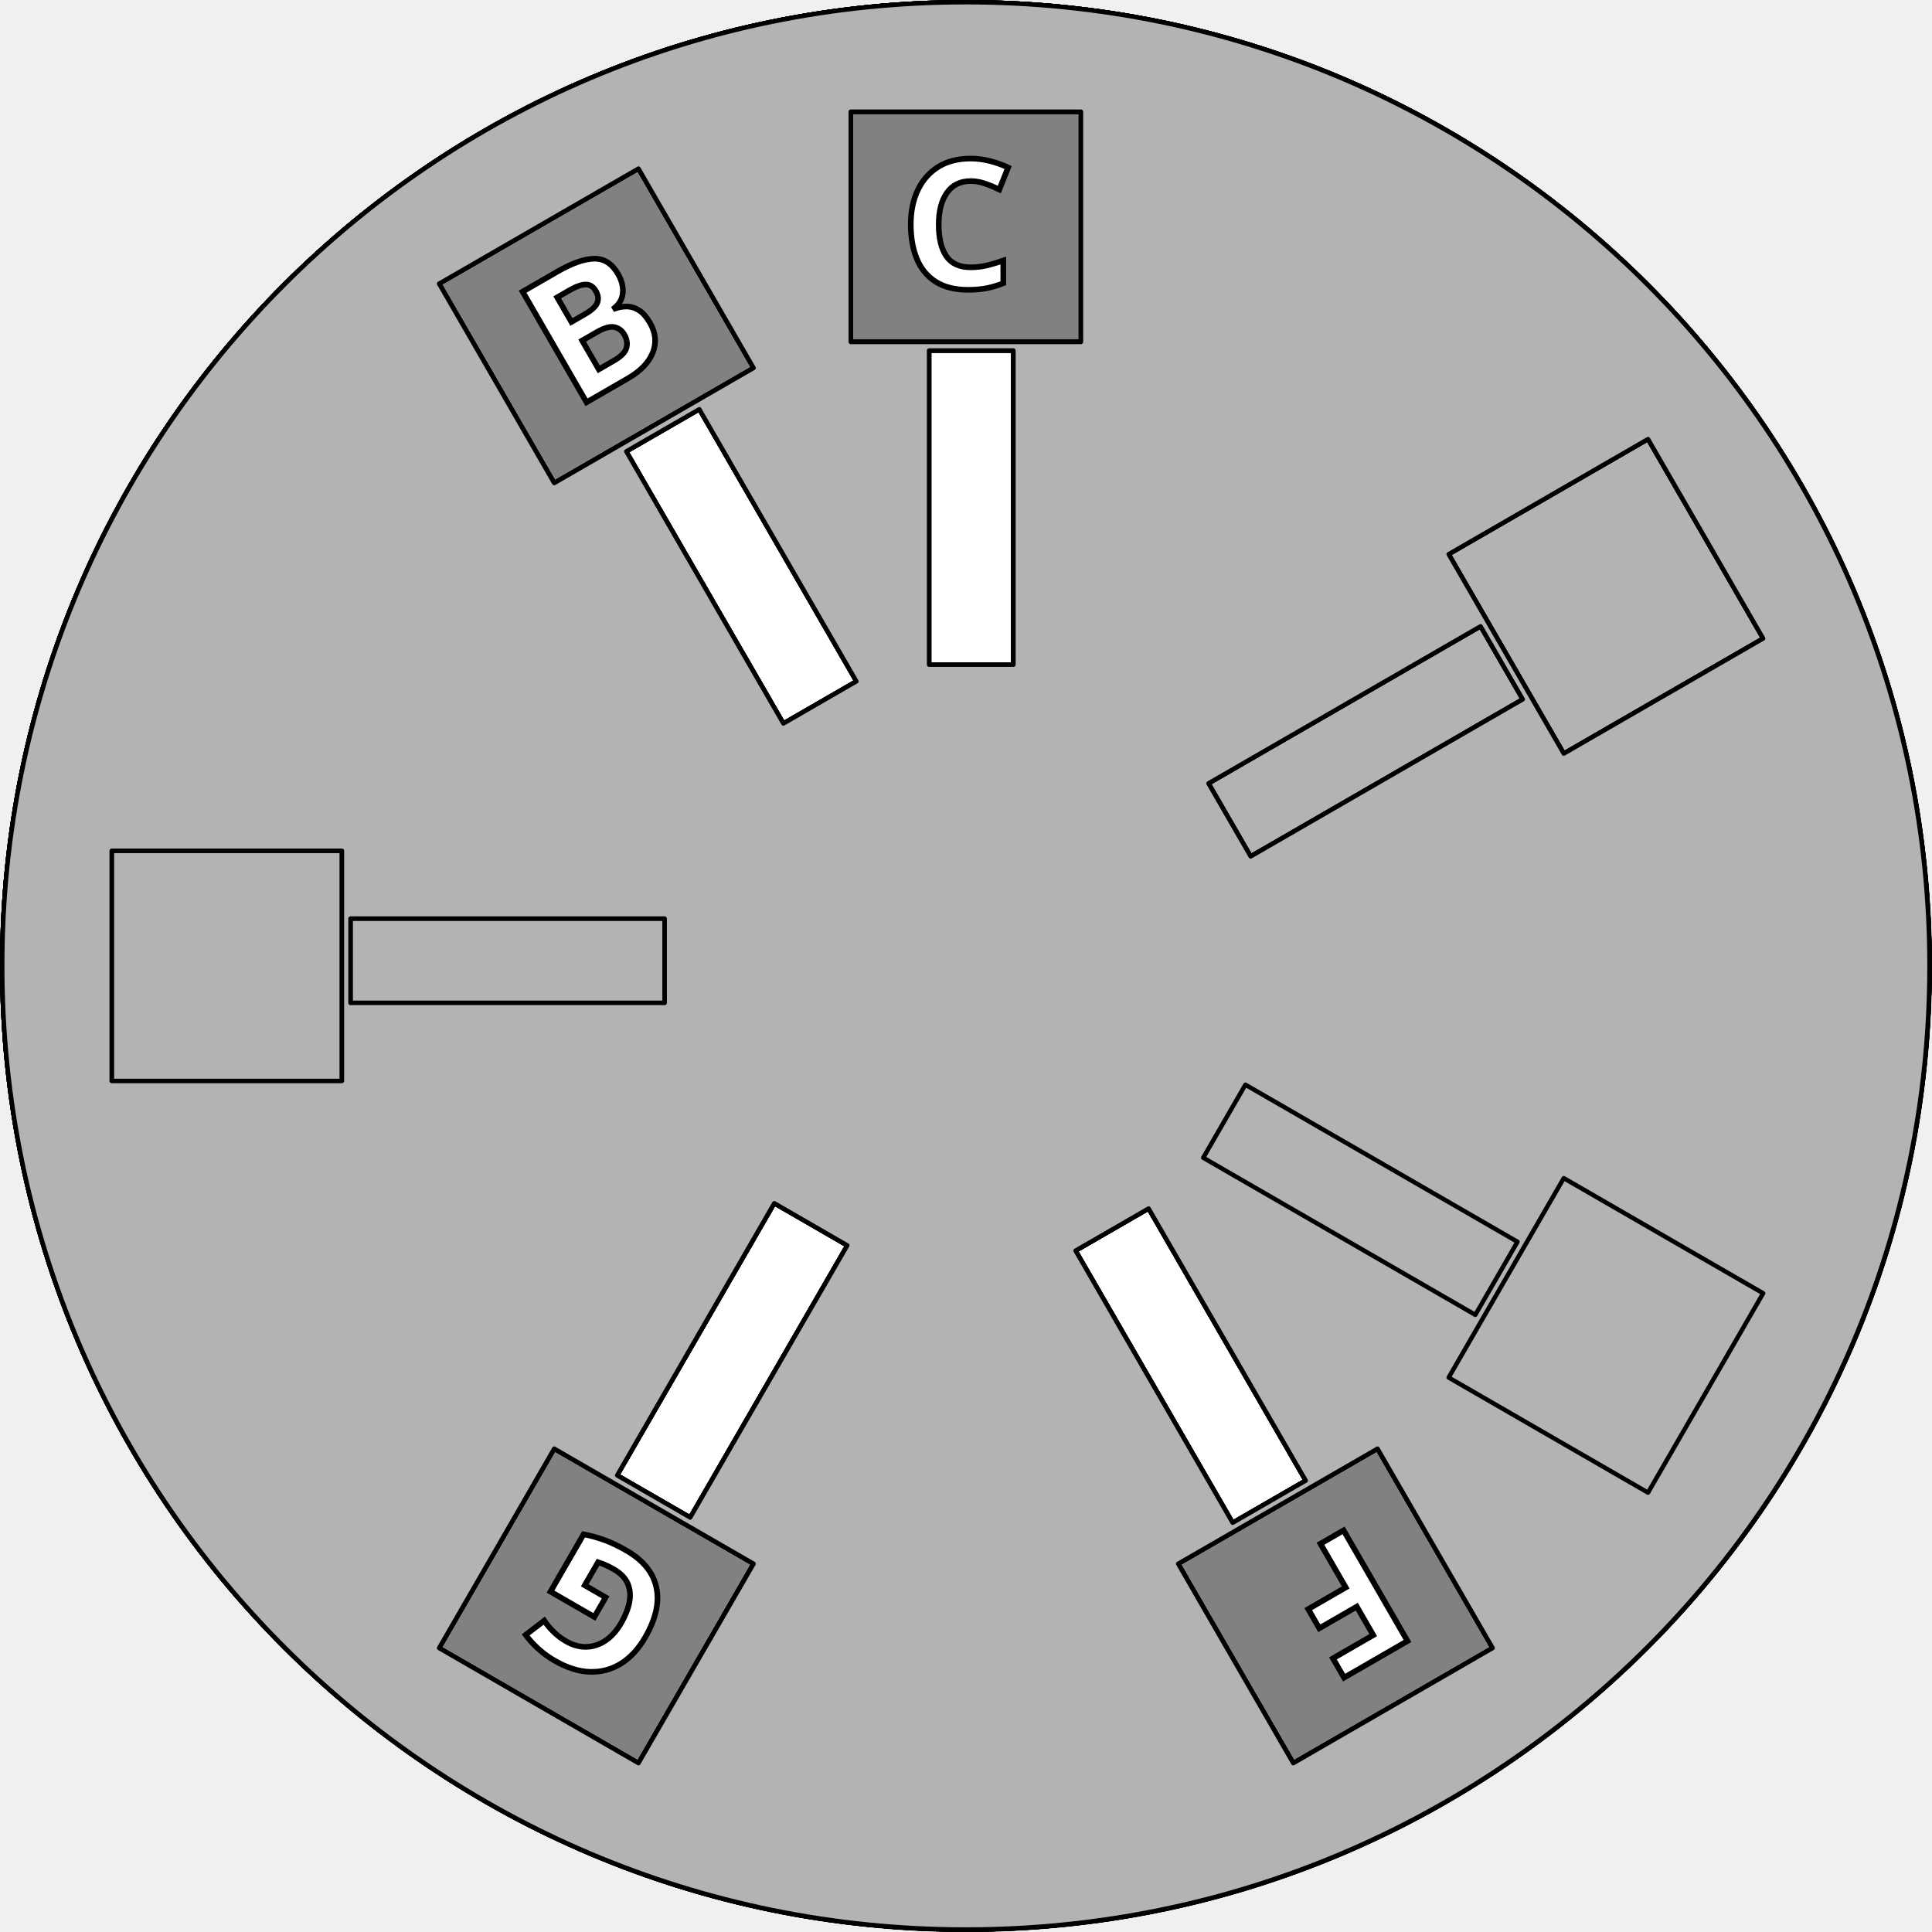
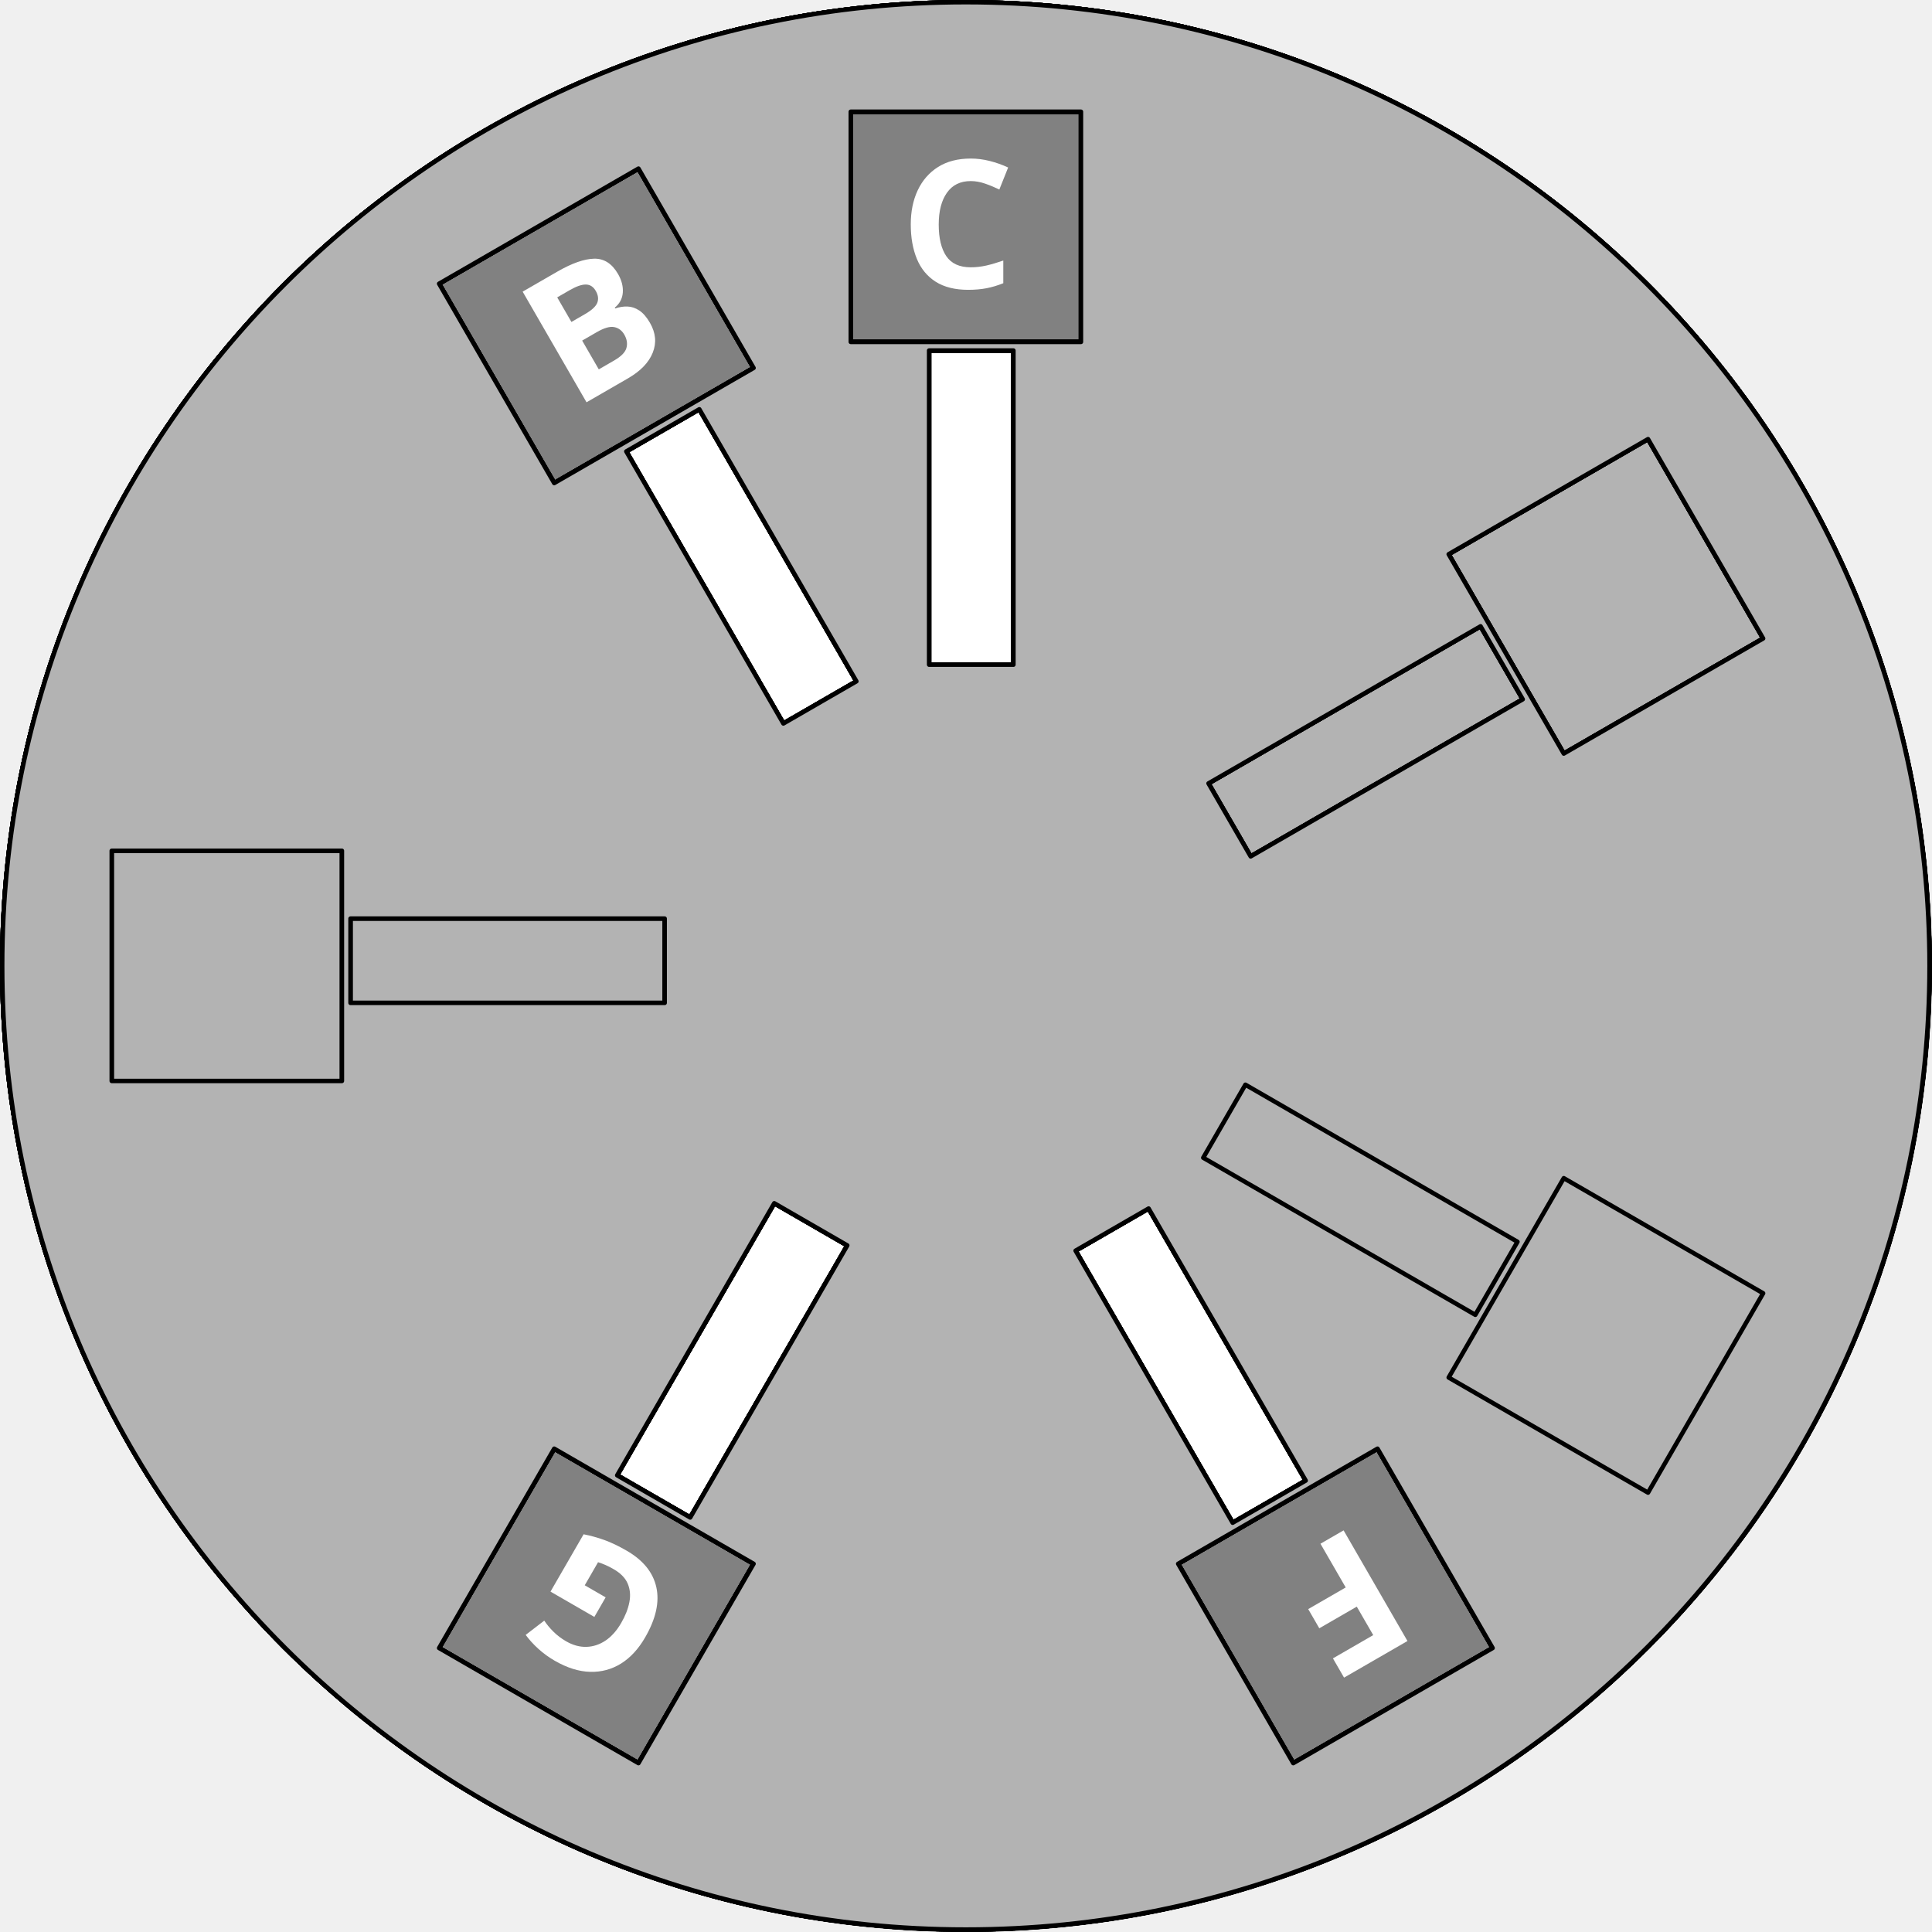
<svg xmlns="http://www.w3.org/2000/svg" width="411.383mm" height="411.383mm" viewBox="0 0 411.383 411.383" version="1.1" id="svg1">
  <defs id="defs1">
    <filter id="mask-powermask-path-effect65_inverse" style="color-interpolation-filters:sRGB" height="100" width="100" x="-50" y="-50">
      <feColorMatrix id="mask-powermask-path-effect65_primitive1" values="1" type="saturate" result="fbSourceGraphic" />
      <feColorMatrix id="mask-powermask-path-effect65_primitive2" values="-1 0 0 0 1 0 -1 0 0 1 0 0 -1 0 1 0 0 0 1 0 " in="fbSourceGraphic" />
    </filter>
    <filter id="mask-powermask-path-effect66_inverse" style="color-interpolation-filters:sRGB" height="100" width="100" x="-50" y="-50">
      <feColorMatrix id="mask-powermask-path-effect66_primitive1" values="1" type="saturate" result="fbSourceGraphic" />
      <feColorMatrix id="mask-powermask-path-effect66_primitive2" values="-1 0 0 0 1 0 -1 0 0 1 0 0 -1 0 1 0 0 0 1 0 " in="fbSourceGraphic" />
    </filter>
    <filter id="mask-powermask-path-effect67_inverse" style="color-interpolation-filters:sRGB" height="100" width="100" x="-50" y="-50">
      <feColorMatrix id="mask-powermask-path-effect67_primitive1" values="1" type="saturate" result="fbSourceGraphic" />
      <feColorMatrix id="mask-powermask-path-effect67_primitive2" values="-1 0 0 0 1 0 -1 0 0 1 0 0 -1 0 1 0 0 0 1 0 " in="fbSourceGraphic" />
    </filter>
    <filter id="mask-powermask-path-effect68_inverse" style="color-interpolation-filters:sRGB" height="100" width="100" x="-50" y="-50">
      <feColorMatrix id="mask-powermask-path-effect68_primitive1" values="1" type="saturate" result="fbSourceGraphic" />
      <feColorMatrix id="mask-powermask-path-effect68_primitive2" values="-1 0 0 0 1 0 -1 0 0 1 0 0 -1 0 1 0 0 0 1 0 " in="fbSourceGraphic" />
    </filter>
    <filter id="mask-powermask-path-effect69_inverse" style="color-interpolation-filters:sRGB" height="100" width="100" x="-50" y="-50">
      <feColorMatrix id="mask-powermask-path-effect69_primitive1" values="1" type="saturate" result="fbSourceGraphic" />
      <feColorMatrix id="mask-powermask-path-effect69_primitive2" values="-1 0 0 0 1 0 -1 0 0 1 0 0 -1 0 1 0 0 0 1 0 " in="fbSourceGraphic" />
    </filter>
    <filter id="mask-powermask-path-effect70_inverse" style="color-interpolation-filters:sRGB" height="100" width="100" x="-50" y="-50">
      <feColorMatrix id="mask-powermask-path-effect70_primitive1" values="1" type="saturate" result="fbSourceGraphic" />
      <feColorMatrix id="mask-powermask-path-effect70_primitive2" values="-1 0 0 0 1 0 -1 0 0 1 0 0 -1 0 1 0 0 0 1 0 " in="fbSourceGraphic" />
    </filter>
    <filter id="mask-powermask-path-effect71_inverse" style="color-interpolation-filters:sRGB" height="100" width="100" x="-50" y="-50">
      <feColorMatrix id="mask-powermask-path-effect71_primitive1" values="1" type="saturate" result="fbSourceGraphic" />
      <feColorMatrix id="mask-powermask-path-effect71_primitive2" values="-1 0 0 0 1 0 -1 0 0 1 0 0 -1 0 1 0 0 0 1 0 " in="fbSourceGraphic" />
    </filter>
    <filter id="mask-powermask-path-effect72_inverse" style="color-interpolation-filters:sRGB" height="100" width="100" x="-50" y="-50">
      <feColorMatrix id="mask-powermask-path-effect72_primitive1" values="1" type="saturate" result="fbSourceGraphic" />
      <feColorMatrix id="mask-powermask-path-effect72_primitive2" values="-1 0 0 0 1 0 -1 0 0 1 0 0 -1 0 1 0 0 0 1 0 " in="fbSourceGraphic" />
    </filter>
    <filter id="mask-powermask-path-effect73_inverse" style="color-interpolation-filters:sRGB" height="100" width="100" x="-50" y="-50">
      <feColorMatrix id="mask-powermask-path-effect73_primitive1" values="1" type="saturate" result="fbSourceGraphic" />
      <feColorMatrix id="mask-powermask-path-effect73_primitive2" values="-1 0 0 0 1 0 -1 0 0 1 0 0 -1 0 1 0 0 0 1 0 " in="fbSourceGraphic" />
    </filter>
    <filter id="mask-powermask-path-effect74_inverse" style="color-interpolation-filters:sRGB" height="100" width="100" x="-50" y="-50">
      <feColorMatrix id="mask-powermask-path-effect74_primitive1" values="1" type="saturate" result="fbSourceGraphic" />
      <feColorMatrix id="mask-powermask-path-effect74_primitive2" values="-1 0 0 0 1 0 -1 0 0 1 0 0 -1 0 1 0 0 0 1 0 " in="fbSourceGraphic" />
    </filter>
    <filter id="mask-powermask-path-effect75_inverse" style="color-interpolation-filters:sRGB" height="100" width="100" x="-50" y="-50">
      <feColorMatrix id="mask-powermask-path-effect75_primitive1" values="1" type="saturate" result="fbSourceGraphic" />
      <feColorMatrix id="mask-powermask-path-effect75_primitive2" values="-1 0 0 0 1 0 -1 0 0 1 0 0 -1 0 1 0 0 0 1 0 " in="fbSourceGraphic" />
    </filter>
    <filter id="mask-powermask-path-effect85_inverse" style="color-interpolation-filters:sRGB" height="100" width="100" x="-50" y="-50">
      <feColorMatrix id="mask-powermask-path-effect85_primitive1" values="1" type="saturate" result="fbSourceGraphic" />
      <feColorMatrix id="mask-powermask-path-effect85_primitive2" values="-1 0 0 0 1 0 -1 0 0 1 0 0 -1 0 1 0 0 0 1 0 " in="fbSourceGraphic" />
    </filter>
    <filter id="mask-powermask-path-effect86_inverse" style="color-interpolation-filters:sRGB" height="100" width="100" x="-50" y="-50">
      <feColorMatrix id="mask-powermask-path-effect86_primitive1" values="1" type="saturate" result="fbSourceGraphic" />
      <feColorMatrix id="mask-powermask-path-effect86_primitive2" values="-1 0 0 0 1 0 -1 0 0 1 0 0 -1 0 1 0 0 0 1 0 " in="fbSourceGraphic" />
    </filter>
    <filter id="mask-powermask-path-effect87_inverse" style="color-interpolation-filters:sRGB" height="100" width="100" x="-50" y="-50">
      <feColorMatrix id="mask-powermask-path-effect87_primitive1" values="1" type="saturate" result="fbSourceGraphic" />
      <feColorMatrix id="mask-powermask-path-effect87_primitive2" values="-1 0 0 0 1 0 -1 0 0 1 0 0 -1 0 1 0 0 0 1 0 " in="fbSourceGraphic" />
    </filter>
    <filter id="mask-powermask-path-effect88_inverse" style="color-interpolation-filters:sRGB" height="100" width="100" x="-50" y="-50">
      <feColorMatrix id="mask-powermask-path-effect88_primitive1" values="1" type="saturate" result="fbSourceGraphic" />
      <feColorMatrix id="mask-powermask-path-effect88_primitive2" values="-1 0 0 0 1 0 -1 0 0 1 0 0 -1 0 1 0 0 0 1 0 " in="fbSourceGraphic" />
    </filter>
    <filter id="mask-powermask-path-effect89_inverse" style="color-interpolation-filters:sRGB" height="100" width="100" x="-50" y="-50">
      <feColorMatrix id="mask-powermask-path-effect89_primitive1" values="1" type="saturate" result="fbSourceGraphic" />
      <feColorMatrix id="mask-powermask-path-effect89_primitive2" values="-1 0 0 0 1 0 -1 0 0 1 0 0 -1 0 1 0 0 0 1 0 " in="fbSourceGraphic" />
    </filter>
    <filter id="mask-powermask-path-effect90_inverse" style="color-interpolation-filters:sRGB" height="100" width="100" x="-50" y="-50">
      <feColorMatrix id="mask-powermask-path-effect90_primitive1" values="1" type="saturate" result="fbSourceGraphic" />
      <feColorMatrix id="mask-powermask-path-effect90_primitive2" values="-1 0 0 0 1 0 -1 0 0 1 0 0 -1 0 1 0 0 0 1 0 " in="fbSourceGraphic" />
    </filter>
    <filter id="mask-powermask-path-effect91_inverse" style="color-interpolation-filters:sRGB" height="100" width="100" x="-50" y="-50">
      <feColorMatrix id="mask-powermask-path-effect91_primitive1" values="1" type="saturate" result="fbSourceGraphic" />
      <feColorMatrix id="mask-powermask-path-effect91_primitive2" values="-1 0 0 0 1 0 -1 0 0 1 0 0 -1 0 1 0 0 0 1 0 " in="fbSourceGraphic" />
    </filter>
    <filter id="mask-powermask-path-effect92_inverse" style="color-interpolation-filters:sRGB" height="100" width="100" x="-50" y="-50">
      <feColorMatrix id="mask-powermask-path-effect92_primitive1" values="1" type="saturate" result="fbSourceGraphic" />
      <feColorMatrix id="mask-powermask-path-effect92_primitive2" values="-1 0 0 0 1 0 -1 0 0 1 0 0 -1 0 1 0 0 0 1 0 " in="fbSourceGraphic" />
    </filter>
    <filter id="mask-powermask-path-effect93_inverse" style="color-interpolation-filters:sRGB" height="100" width="100" x="-50" y="-50">
      <feColorMatrix id="mask-powermask-path-effect93_primitive1" values="1" type="saturate" result="fbSourceGraphic" />
      <feColorMatrix id="mask-powermask-path-effect93_primitive2" values="-1 0 0 0 1 0 -1 0 0 1 0 0 -1 0 1 0 0 0 1 0 " in="fbSourceGraphic" />
    </filter>
    <filter id="mask-powermask-path-effect94_inverse" style="color-interpolation-filters:sRGB" height="100" width="100" x="-50" y="-50">
      <feColorMatrix id="mask-powermask-path-effect94_primitive1" values="1" type="saturate" result="fbSourceGraphic" />
      <feColorMatrix id="mask-powermask-path-effect94_primitive2" values="-1 0 0 0 1 0 -1 0 0 1 0 0 -1 0 1 0 0 0 1 0 " in="fbSourceGraphic" />
    </filter>
    <filter id="mask-powermask-path-effect95_inverse" style="color-interpolation-filters:sRGB" height="100" width="100" x="-50" y="-50">
      <feColorMatrix id="mask-powermask-path-effect95_primitive1" values="1" type="saturate" result="fbSourceGraphic" />
      <feColorMatrix id="mask-powermask-path-effect95_primitive2" values="-1 0 0 0 1 0 -1 0 0 1 0 0 -1 0 1 0 0 0 1 0 " in="fbSourceGraphic" />
    </filter>
    <filter id="mask-powermask-path-effect106_inverse" style="color-interpolation-filters:sRGB" height="100" width="100" x="-50" y="-50">
      <feColorMatrix id="mask-powermask-path-effect106_primitive1" values="1" type="saturate" result="fbSourceGraphic" />
      <feColorMatrix id="mask-powermask-path-effect106_primitive2" values="-1 0 0 0 1 0 -1 0 0 1 0 0 -1 0 1 0 0 0 1 0 " in="fbSourceGraphic" />
    </filter>
    <filter id="mask-powermask-path-effect107_inverse" style="color-interpolation-filters:sRGB" height="100" width="100" x="-50" y="-50">
      <feColorMatrix id="mask-powermask-path-effect107_primitive1" values="1" type="saturate" result="fbSourceGraphic" />
      <feColorMatrix id="mask-powermask-path-effect107_primitive2" values="-1 0 0 0 1 0 -1 0 0 1 0 0 -1 0 1 0 0 0 1 0 " in="fbSourceGraphic" />
    </filter>
    <filter id="mask-powermask-path-effect108_inverse" style="color-interpolation-filters:sRGB" height="100" width="100" x="-50" y="-50">
      <feColorMatrix id="mask-powermask-path-effect108_primitive1" values="1" type="saturate" result="fbSourceGraphic" />
      <feColorMatrix id="mask-powermask-path-effect108_primitive2" values="-1 0 0 0 1 0 -1 0 0 1 0 0 -1 0 1 0 0 0 1 0 " in="fbSourceGraphic" />
    </filter>
    <filter id="mask-powermask-path-effect109_inverse" style="color-interpolation-filters:sRGB" height="100" width="100" x="-50" y="-50">
      <feColorMatrix id="mask-powermask-path-effect109_primitive1" values="1" type="saturate" result="fbSourceGraphic" />
      <feColorMatrix id="mask-powermask-path-effect109_primitive2" values="-1 0 0 0 1 0 -1 0 0 1 0 0 -1 0 1 0 0 0 1 0 " in="fbSourceGraphic" />
    </filter>
    <filter id="mask-powermask-path-effect110_inverse" style="color-interpolation-filters:sRGB" height="100" width="100" x="-50" y="-50">
      <feColorMatrix id="mask-powermask-path-effect110_primitive1" values="1" type="saturate" result="fbSourceGraphic" />
      <feColorMatrix id="mask-powermask-path-effect110_primitive2" values="-1 0 0 0 1 0 -1 0 0 1 0 0 -1 0 1 0 0 0 1 0 " in="fbSourceGraphic" />
    </filter>
    <filter id="mask-powermask-path-effect111_inverse" style="color-interpolation-filters:sRGB" height="100" width="100" x="-50" y="-50">
      <feColorMatrix id="mask-powermask-path-effect111_primitive1" values="1" type="saturate" result="fbSourceGraphic" />
      <feColorMatrix id="mask-powermask-path-effect111_primitive2" values="-1 0 0 0 1 0 -1 0 0 1 0 0 -1 0 1 0 0 0 1 0 " in="fbSourceGraphic" />
    </filter>
    <filter id="mask-powermask-path-effect112_inverse" style="color-interpolation-filters:sRGB" height="100" width="100" x="-50" y="-50">
      <feColorMatrix id="mask-powermask-path-effect112_primitive1" values="1" type="saturate" result="fbSourceGraphic" />
      <feColorMatrix id="mask-powermask-path-effect112_primitive2" values="-1 0 0 0 1 0 -1 0 0 1 0 0 -1 0 1 0 0 0 1 0 " in="fbSourceGraphic" />
    </filter>
    <filter id="mask-powermask-path-effect113_inverse" style="color-interpolation-filters:sRGB" height="100" width="100" x="-50" y="-50">
      <feColorMatrix id="mask-powermask-path-effect113_primitive1" values="1" type="saturate" result="fbSourceGraphic" />
      <feColorMatrix id="mask-powermask-path-effect113_primitive2" values="-1 0 0 0 1 0 -1 0 0 1 0 0 -1 0 1 0 0 0 1 0 " in="fbSourceGraphic" />
    </filter>
    <filter id="mask-powermask-path-effect114_inverse" style="color-interpolation-filters:sRGB" height="100" width="100" x="-50" y="-50">
      <feColorMatrix id="mask-powermask-path-effect114_primitive1" values="1" type="saturate" result="fbSourceGraphic" />
      <feColorMatrix id="mask-powermask-path-effect114_primitive2" values="-1 0 0 0 1 0 -1 0 0 1 0 0 -1 0 1 0 0 0 1 0 " in="fbSourceGraphic" />
    </filter>
    <filter id="mask-powermask-path-effect115_inverse" style="color-interpolation-filters:sRGB" height="100" width="100" x="-50" y="-50">
      <feColorMatrix id="mask-powermask-path-effect115_primitive1" values="1" type="saturate" result="fbSourceGraphic" />
      <feColorMatrix id="mask-powermask-path-effect115_primitive2" values="-1 0 0 0 1 0 -1 0 0 1 0 0 -1 0 1 0 0 0 1 0 " in="fbSourceGraphic" />
    </filter>
    <filter id="mask-powermask-path-effect116_inverse" style="color-interpolation-filters:sRGB" height="100" width="100" x="-50" y="-50">
      <feColorMatrix id="mask-powermask-path-effect116_primitive1" values="1" type="saturate" result="fbSourceGraphic" />
      <feColorMatrix id="mask-powermask-path-effect116_primitive2" values="-1 0 0 0 1 0 -1 0 0 1 0 0 -1 0 1 0 0 0 1 0 " in="fbSourceGraphic" />
    </filter>
    <filter id="mask-powermask-path-effect117_inverse" style="color-interpolation-filters:sRGB" height="100" width="100" x="-50" y="-50">
      <feColorMatrix id="mask-powermask-path-effect117_primitive1" values="1" type="saturate" result="fbSourceGraphic" />
      <feColorMatrix id="mask-powermask-path-effect117_primitive2" values="-1 0 0 0 1 0 -1 0 0 1 0 0 -1 0 1 0 0 0 1 0 " in="fbSourceGraphic" />
    </filter>
  </defs>
  <g id="notes_base" style="display:inline;image-rendering:auto" transform="translate(283.606,131.6504)">
    <circle style="display:inline;fill:#818181;fill-opacity:1;stroke:#000000;stroke-width:1;stroke-linecap:round;stroke-linejoin:round;stroke-dasharray:none;stroke-opacity:1" id="circle233" cx="-77.915" cy="74.041" r="205.191" />
    <g id="g26">
-       <text xml:space="preserve" style="font-style:normal;font-variant:normal;font-weight:bold;font-stretch:normal;font-size:38.1px;line-height:1.25;font-family:'Book Antiqua';-inkscape-font-specification:'Book Antiqua, Bold';font-variant-ligatures:normal;font-variant-caps:normal;font-variant-numeric:normal;font-variant-east-asian:normal;fill:#ffffff;fill-opacity:1;stroke:#000000;stroke-width:1.2;stroke-dasharray:none;stroke-opacity:1" x="-91.88" y="-70.313" id="text1">
-         <tspan id="tspan286" x="-91.88" y="-70.313" style="stroke-width:1.2;stroke-dasharray:none">C</tspan>
+       <text xml:space="preserve" style="font-style:normal;font-variant:normal;font-weight:bold;font-stretch:normal;font-size:38.1px;line-height:1.25;font-family:'Book Antiqua';-inkscape-font-specification:'Book Antiqua, Bold';font-variant-ligatures:normal;font-variant-caps:normal;font-variant-numeric:normal;font-variant-east-asian:normal;fill:#ffffff;fill-opacity:1;stroke:#000000;stroke-width:0;stroke-dasharray:none;stroke-opacity:1" x="-91.88" y="-70.313" id="text1">
+         <tspan id="tspan286" x="-91.88" y="-70.313" style="stroke-width:0;stroke-dasharray:none;stroke:#000000;stroke-opacity:1">C</tspan>
      </text>
      <text xml:space="preserve" style="font-style:normal;font-variant:normal;font-weight:bold;font-stretch:normal;font-size:19.05px;line-height:1.25;font-family:'Book Antiqua';-inkscape-font-specification:'Book Antiqua, Bold';font-variant-ligatures:normal;font-variant-caps:normal;font-variant-numeric:normal;font-variant-east-asian:normal;stroke-width:0.317;stroke-dasharray:none" x="-43.195" y="-60.22" id="text2" transform="rotate(30)">
        <tspan id="tspan284" x="-43.195" y="-60.22" style="stroke-width:0.317;stroke-dasharray:none">C♯</tspan>
        <tspan id="tspan285" x="-43.195" y="-35.257" style="stroke-width:0.317;stroke-dasharray:none">D♭</tspan>
      </text>
-       <text xml:space="preserve" style="font-style:normal;font-variant:normal;font-weight:bold;font-stretch:normal;font-size:38.1px;line-height:1.25;font-family:'Book Antiqua';-inkscape-font-specification:'Book Antiqua, Bold';font-variant-ligatures:normal;font-variant-caps:normal;font-variant-numeric:normal;font-variant-east-asian:normal;fill:#ffffff;fill-opacity:1;stroke:#000000;stroke-width:1.2;stroke-dasharray:none;stroke-opacity:1" x="10.565" y="-39.813" id="text3" transform="rotate(60)">
-         <tspan id="tspan281" x="10.565" y="-39.813" style="stroke-width:1.2;stroke-dasharray:none">D</tspan>
+       <text xml:space="preserve" style="font-style:normal;font-variant:normal;font-weight:bold;font-stretch:normal;font-size:38.1px;line-height:1.25;font-family:'Book Antiqua';-inkscape-font-specification:'Book Antiqua, Bold';font-variant-ligatures:normal;font-variant-caps:normal;font-variant-numeric:normal;font-variant-east-asian:normal;fill:#ffffff;fill-opacity:1;stroke:#000000;stroke-width:0;stroke-dasharray:none;stroke-opacity:1" x="10.565" y="-39.813" id="text3" transform="rotate(60)">
+         <tspan id="tspan281" x="10.565" y="-39.813" style="stroke-width:0;stroke-dasharray:none;stroke:#000000;stroke-opacity:1">D</tspan>
      </text>
      <text xml:space="preserve" style="font-style:normal;font-variant:normal;font-weight:bold;font-stretch:normal;font-size:19.05px;line-height:1.25;font-family:'Book Antiqua';-inkscape-font-specification:'Book Antiqua, Bold';font-variant-ligatures:normal;font-variant-caps:normal;font-variant-numeric:normal;font-variant-east-asian:normal;display:inline;stroke-width:0.317;stroke-dasharray:none" x="61.09" y="-85.122" id="text4" transform="rotate(90)">
        <tspan id="tspan282" x="61.09" y="-85.122" style="stroke-width:0.317;stroke-dasharray:none">D♯</tspan>
        <tspan id="tspan283" x="61.09" y="-60.159" style="stroke-width:0.317;stroke-dasharray:none">E♭</tspan>
      </text>
-       <text xml:space="preserve" style="font-style:normal;font-variant:normal;font-weight:bold;font-stretch:normal;font-size:38.1px;line-height:1.25;font-family:'Book Antiqua';-inkscape-font-specification:'Book Antiqua, Bold';font-variant-ligatures:normal;font-variant-caps:normal;font-variant-numeric:normal;font-variant-east-asian:normal;fill:#ffffff;fill-opacity:1;stroke:#000000;stroke-width:1.2;stroke-dasharray:none;stroke-opacity:1" x="89.866" y="-113.832" id="text5" transform="rotate(120)">
-         <tspan id="tspan287" x="89.866" y="-113.832" style="stroke-width:1.2;stroke-dasharray:none">E</tspan>
-       </text>
-       <text xml:space="preserve" style="font-style:normal;font-variant:normal;font-weight:bold;font-stretch:normal;font-size:38.1px;line-height:1.25;font-family:'Book Antiqua';-inkscape-font-specification:'Book Antiqua, Bold';font-variant-ligatures:normal;font-variant-caps:normal;font-variant-numeric:normal;font-variant-east-asian:normal;fill:#ffffff;fill-opacity:1;stroke:#000000;stroke-width:1.2;stroke-dasharray:none;stroke-opacity:1" x="91.531" y="-169.44" id="text6" transform="rotate(150)">
-         <tspan id="tspan288" x="91.531" y="-169.44" style="stroke-width:1.2;stroke-dasharray:none">F</tspan>
+       <text xml:space="preserve" style="font-style:normal;font-variant:normal;font-weight:bold;font-stretch:normal;font-size:38.1px;line-height:1.25;font-family:'Book Antiqua';-inkscape-font-specification:'Book Antiqua, Bold';font-variant-ligatures:normal;font-variant-caps:normal;font-variant-numeric:normal;font-variant-east-asian:normal;fill:#ffffff;fill-opacity:1;stroke:#000000;stroke-width:0;stroke-dasharray:none;stroke-opacity:1" x="89.866" y="-113.832" id="text5" transform="rotate(120)">
+         <tspan id="tspan287" x="89.866" y="-113.832" style="stroke-width:0;stroke-dasharray:none;stroke:#000000;stroke-opacity:1">E</tspan>
+       </text>
+       <text xml:space="preserve" style="font-style:normal;font-variant:normal;font-weight:bold;font-stretch:normal;font-size:38.1px;line-height:1.25;font-family:'Book Antiqua';-inkscape-font-specification:'Book Antiqua, Bold';font-variant-ligatures:normal;font-variant-caps:normal;font-variant-numeric:normal;font-variant-east-asian:normal;fill:#ffffff;fill-opacity:1;stroke:#000000;stroke-width:0;stroke-dasharray:none;stroke-opacity:1" x="91.531" y="-169.44" id="text6" transform="rotate(150)">
+         <tspan id="tspan288" x="91.531" y="-169.44" style="stroke-width:0;stroke-dasharray:none;stroke:#000000;stroke-opacity:1">F</tspan>
      </text>
      <text xml:space="preserve" style="font-style:normal;font-variant:normal;font-weight:bold;font-stretch:normal;font-size:19.05px;line-height:1.25;font-family:'Book Antiqua';-inkscape-font-specification:'Book Antiqua, Bold';font-variant-ligatures:normal;font-variant-caps:normal;font-variant-numeric:normal;font-variant-east-asian:normal;display:inline;stroke-width:0.317;stroke-dasharray:none" x="64.979" y="-237.107" id="text7" transform="scale(-1)">
        <tspan id="tspan289" x="64.979" y="-237.107" style="stroke-width:0.317;stroke-dasharray:none">F♯</tspan>
        <tspan id="tspan290" x="64.979" y="-212.144" style="stroke-width:0.317;stroke-dasharray:none">G♭</tspan>
      </text>
-       <text xml:space="preserve" style="font-style:normal;font-variant:normal;font-weight:bold;font-stretch:normal;font-size:38.1px;line-height:1.25;font-family:'Book Antiqua';-inkscape-font-specification:'Book Antiqua, Bold';font-variant-ligatures:normal;font-variant-caps:normal;font-variant-numeric:normal;font-variant-east-asian:normal;fill:#ffffff;fill-opacity:1;stroke:#000000;stroke-width:1.2;stroke-dasharray:none;stroke-opacity:1" x="15.937" y="-247.395" id="text221" transform="rotate(-150)">
-         <tspan id="tspan291" x="15.937" y="-247.395" style="stroke-width:1.2;stroke-dasharray:none">G</tspan>
+       <text xml:space="preserve" style="font-style:normal;font-variant:normal;font-weight:bold;font-stretch:normal;font-size:38.1px;line-height:1.25;font-family:'Book Antiqua';-inkscape-font-specification:'Book Antiqua, Bold';font-variant-ligatures:normal;font-variant-caps:normal;font-variant-numeric:normal;font-variant-east-asian:normal;fill:#ffffff;fill-opacity:1;stroke:#000000;stroke-width:0;stroke-dasharray:none;stroke-opacity:1" x="15.937" y="-247.395" id="text221" transform="rotate(-150)">
+         <tspan id="tspan291" x="15.937" y="-247.395" style="stroke-width:0;stroke-dasharray:none;stroke:#000000;stroke-opacity:1">G</tspan>
      </text>
      <text xml:space="preserve" style="font-style:normal;font-variant:normal;font-weight:bold;font-stretch:normal;font-size:19.05px;line-height:1.25;font-family:'Book Antiqua';-inkscape-font-specification:'Book Antiqua, Bold';font-variant-ligatures:normal;font-variant-caps:normal;font-variant-numeric:normal;font-variant-east-asian:normal;display:inline;stroke-width:0.317;stroke-dasharray:none" x="-37.995" y="-267.551" id="text9" transform="rotate(-120)">
        <tspan id="tspan292" x="-37.995" y="-267.551" style="stroke-width:0.317;stroke-dasharray:none">G♯</tspan>
        <tspan id="tspan293" x="-37.995" y="-242.588" style="stroke-width:0.317;stroke-dasharray:none">A♭</tspan>
      </text>
-       <text xml:space="preserve" style="font-style:normal;font-variant:normal;font-weight:bold;font-stretch:normal;font-size:38.1px;line-height:1.25;font-family:'Book Antiqua';-inkscape-font-specification:'Book Antiqua, Bold';font-variant-ligatures:normal;font-variant-caps:normal;font-variant-numeric:normal;font-variant-east-asian:normal;fill:#ffffff;fill-opacity:1;stroke:#000000;stroke-width:1.2;stroke-dasharray:none;stroke-opacity:1" x="-88.353" y="-222.232" id="text10" transform="rotate(-90)">
-         <tspan id="tspan294" x="-88.353" y="-222.232" style="stroke-width:1.2;stroke-dasharray:none">A</tspan>
+       <text xml:space="preserve" style="font-style:normal;font-variant:normal;font-weight:bold;font-stretch:normal;font-size:38.1px;line-height:1.25;font-family:'Book Antiqua';-inkscape-font-specification:'Book Antiqua, Bold';font-variant-ligatures:normal;font-variant-caps:normal;font-variant-numeric:normal;font-variant-east-asian:normal;fill:#ffffff;fill-opacity:1;stroke:#000000;stroke-width:0;stroke-dasharray:none;stroke-opacity:1" x="-88.353" y="-222.232" id="text10" transform="rotate(-90)">
+         <tspan id="tspan294" x="-88.353" y="-222.232" style="stroke-width:0;stroke-dasharray:none;stroke:#000000;stroke-opacity:1">A</tspan>
      </text>
      <text xml:space="preserve" style="font-style:normal;font-variant:normal;font-weight:bold;font-stretch:normal;font-size:19.05px;line-height:1.25;font-family:'Book Antiqua';-inkscape-font-specification:'Book Antiqua, Bold';font-variant-ligatures:normal;font-variant-caps:normal;font-variant-numeric:normal;font-variant-east-asian:normal;display:inline;stroke-width:0.317;stroke-dasharray:none" x="-115.762" y="-193.479" id="text11" transform="rotate(-60)">
        <tspan id="tspan295" x="-115.762" y="-193.479" style="stroke-width:0.317;stroke-dasharray:none">A♯</tspan>
        <tspan id="tspan296" x="-115.762" y="-168.517" style="stroke-width:0.317;stroke-dasharray:none">B♭</tspan>
      </text>
-       <text xml:space="preserve" style="font-style:normal;font-variant:normal;font-weight:bold;font-stretch:normal;font-size:38.1px;line-height:1.25;font-family:'Book Antiqua';-inkscape-font-specification:'Book Antiqua, Bold';font-variant-ligatures:normal;font-variant-caps:normal;font-variant-numeric:normal;font-variant-east-asian:normal;fill:#ffffff;fill-opacity:1;stroke:#000000;stroke-width:1.2;stroke-dasharray:none;stroke-opacity:1" x="-117.877" y="-119.188" id="text12" transform="rotate(-30)">
-         <tspan id="tspan297" x="-117.877" y="-119.188" style="stroke-width:1.2;stroke-dasharray:none">B</tspan>
+       <text xml:space="preserve" style="font-style:normal;font-variant:normal;font-weight:bold;font-stretch:normal;font-size:38.1px;line-height:1.25;font-family:'Book Antiqua';-inkscape-font-specification:'Book Antiqua, Bold';font-variant-ligatures:normal;font-variant-caps:normal;font-variant-numeric:normal;font-variant-east-asian:normal;fill:#ffffff;fill-opacity:1;stroke:#000000;stroke-width:0;stroke-dasharray:none;stroke-opacity:1" x="-117.877" y="-119.188" id="text12" transform="rotate(-30)">
+         <tspan id="tspan297" x="-117.877" y="-119.188" style="stroke-width:0;stroke-dasharray:none;stroke:#000000;stroke-opacity:1">B</tspan>
      </text>
    </g>
    <g id="g1">
      <rect style="display:none;fill:#ffffff;fill-opacity:1;stroke:#fdfdfd;stroke-width:0;stroke-linecap:square;stroke-linejoin:miter;stroke-dasharray:none;stroke-opacity:1;image-rendering:auto" id="rect12" width="0.012" height="0.012" x="-77.92" y="74.035" transform="translate(4.7916666e-6)" />
      <rect style="fill:#ffffff;fill-opacity:1;stroke:#fdfdfd;stroke-width:1.107;stroke-linecap:round;stroke-linejoin:round;stroke-dasharray:none;stroke-opacity:1" id="rect1" width="17.957" height="66.897" x="-85.773" y="-57.016" />
      <rect style="fill:#000000;fill-opacity:1;stroke:#000000;stroke-width:1.107;stroke-linecap:round;stroke-linejoin:round;stroke-dasharray:none;stroke-opacity:1" id="rect16" width="17.957" height="66.897" x="-38.313" y="-27.979" transform="rotate(30)" />
      <rect style="fill:#ffffff;fill-opacity:1;stroke:#fdfdfd;stroke-width:1.107;stroke-linecap:round;stroke-linejoin:round;stroke-dasharray:none;stroke-opacity:1" id="rect17" width="17.957" height="66.897" x="17.306" y="-26.561" transform="rotate(60)" />
      <rect style="fill:#000000;fill-opacity:1;stroke:#000000;stroke-width:1.107;stroke-linecap:round;stroke-linejoin:round;stroke-dasharray:none;stroke-opacity:1" id="rect18" width="17.957" height="66.897" x="66.183" y="-53.143" transform="rotate(90)" />
      <rect style="fill:#ffffff;fill-opacity:1;stroke:#fdfdfd;stroke-width:1.107;stroke-linecap:round;stroke-linejoin:round;stroke-dasharray:none;stroke-opacity:1" id="rect19" width="17.957" height="66.897" x="95.221" y="-100.602" transform="rotate(120)" />
      <rect style="fill:#ffffff;fill-opacity:1;stroke:#fdfdfd;stroke-width:1.107;stroke-linecap:round;stroke-linejoin:round;stroke-dasharray:none;stroke-opacity:1" id="rect20" width="17.957" height="66.897" x="96.639" y="-156.222" transform="rotate(150)" />
      <rect style="fill:#000000;fill-opacity:1;stroke:#000000;stroke-width:1.107;stroke-linecap:round;stroke-linejoin:round;stroke-dasharray:none;stroke-opacity:1" id="rect21" width="17.957" height="66.897" x="70.057" y="-205.099" transform="scale(-1)" />
      <rect style="fill:#ffffff;fill-opacity:1;stroke:#fdfdfd;stroke-width:1.107;stroke-linecap:round;stroke-linejoin:round;stroke-dasharray:none;stroke-opacity:1" id="rect22" width="17.957" height="66.897" x="22.598" y="-234.137" transform="rotate(-150)" />
      <rect style="fill:#000000;fill-opacity:1;stroke:#000000;stroke-width:1.107;stroke-linecap:round;stroke-linejoin:round;stroke-dasharray:none;stroke-opacity:1" id="rect23" width="17.957" height="66.897" x="-33.022" y="-235.554" transform="rotate(-120)" />
      <rect style="fill:#ffffff;fill-opacity:1;stroke:#fdfdfd;stroke-width:1.107;stroke-linecap:round;stroke-linejoin:round;stroke-dasharray:none;stroke-opacity:1" id="rect24" width="17.957" height="66.897" x="-81.899" y="-208.972" transform="rotate(-90)" />
      <rect style="fill:#000000;fill-opacity:1;stroke:#000000;stroke-width:1.107;stroke-linecap:round;stroke-linejoin:round;stroke-dasharray:none;stroke-opacity:1" id="rect25" width="17.957" height="66.897" x="-110.937" y="-161.513" transform="rotate(-60)" />
      <rect style="fill:#ffffff;fill-opacity:1;stroke:#fdfdfd;stroke-width:1.107;stroke-linecap:round;stroke-linejoin:round;stroke-dasharray:none;stroke-opacity:1" id="rect26" width="17.957" height="66.897" x="-112.355" y="-105.893" transform="rotate(-30)" />
    </g>
  </g>
  <g id="g257" style="display:inline" transform="translate(283.606,131.6504)">
    <path id="doubleHarmonicCircle" style="display:inline;fill:#b3b3b3;fill-opacity:1;stroke:#000000;stroke-width:0.944;stroke-linecap:round;stroke-linejoin:round;stroke-dasharray:none;stroke-opacity:1" d="M -77.943,-131.179 A 205.191,205.191 0 0 0 -283.134,74.013 205.191,205.191 0 0 0 -77.943,279.204 205.191,205.191 0 0 0 127.248,74.013 205.191,205.191 0 0 0 -77.943,-131.179 Z m -24.51,23.314 h 49.02 v 49.02 h -49.02 z m -45.202,12.112 24.51,42.452 -42.452,24.51 -24.51,-42.452 z m 139.425,0 L 34.222,-71.243 9.712,-28.791 -32.74,-53.3 Z m -77.543,38.736 h 17.957 V 9.881 h -17.957 z m -48.925,12.509 33.448,57.934 -15.551,8.978 -33.449,-57.934 z m 115.506,1.12 15.551,8.979 -33.448,57.934 -15.551,-8.978 z m -119.338,140.763 8.978,15.551 -57.934,33.448 -8.979,-15.551 z m 120.108,1.941 57.934,33.448 -8.978,15.551 -57.934,-33.448 z m -186.835,19.899 24.51,42.452 -42.452,24.51 -24.51,-42.452 z m 254.626,0 42.452,24.51 -24.51,42.452 -42.452,-24.51 z m -168.111,5.341 15.551,8.978 -33.448,57.934 -15.552,-8.978 z m 79.712,1.121 33.449,57.934 -15.552,8.978 -33.448,-57.934 z m -126.568,51.138 42.452,24.51 -24.51,42.452 -42.452,-24.51 z m 175.31,0 24.51,42.452 -42.452,24.51 -24.51,-42.452 z" transform="translate(4.7916666e-6)" />
  </g>
  <g id="g281" style="display:inline" transform="translate(283.606,131.6504)">
    <path id="harmonicMajorCircle" style="display:inline;fill:#b3b3b3;fill-opacity:1;stroke:#000000;stroke-width:0.944;stroke-linecap:round;stroke-linejoin:round;stroke-dasharray:none;stroke-opacity:1" d="M -77.943,-131.179 A 205.191,205.191 0 0 0 -283.134,74.013 205.191,205.191 0 0 0 -77.943,279.204 205.191,205.191 0 0 0 127.248,74.013 205.191,205.191 0 0 0 -77.943,-131.179 Z m -24.51,23.314 h 49.02 v 49.02 h -49.02 z m -45.202,12.112 24.51,42.452 -42.452,24.51 -24.51,-42.452 z m 61.883,38.736 h 17.957 V 9.881 h -17.957 z m -48.925,12.509 33.448,57.934 -15.551,8.978 -33.449,-57.934 z M 67.313,-38.152 91.822,4.3 49.37,28.81 24.86,-13.642 Z M 31.655,1.707 40.634,17.258 -17.3,50.707 -26.279,35.156 Z m -170.184,95.669 8.978,15.551 -57.934,33.448 -8.979,-15.551 z m 120.108,1.941 57.934,33.448 -8.978,15.551 -57.934,-33.448 z m -186.835,19.899 24.51,42.452 -42.452,24.51 -24.51,-42.452 z m 254.626,0 42.452,24.51 -24.51,42.452 -42.452,-24.51 z m -168.111,5.341 15.551,8.978 -33.448,57.934 -15.552,-8.978 z m 79.712,1.121 33.449,57.934 -15.552,8.978 -33.448,-57.934 z m -126.568,51.138 42.452,24.51 -24.51,42.452 -42.452,-24.51 z m 175.31,0 24.51,42.452 -42.452,24.51 -24.51,-42.452 z" transform="translate(4.7916666e-6)" />
  </g>
  <g id="g269" style="display:inline" transform="translate(283.606,131.6504)">
    <path id="harmonicMinorCircle" style="display:inline;fill:#b3b3b3;fill-opacity:1;stroke:#000000;stroke-width:0.944;stroke-linecap:round;stroke-linejoin:round;stroke-dasharray:none;stroke-opacity:1" d="M -77.943,-131.179 A 205.191,205.191 0 0 0 -283.134,74.013 205.191,205.191 0 0 0 -77.943,279.204 205.191,205.191 0 0 0 127.248,74.013 205.191,205.191 0 0 0 -77.943,-131.179 Z m -24.51,23.314 h 49.02 v 49.02 h -49.02 z m -45.202,12.112 24.51,42.452 -42.452,24.51 -24.51,-42.452 z m 61.883,38.736 h 17.957 V 9.881 h -17.957 z m -48.925,12.509 33.448,57.934 -15.551,8.978 -33.449,-57.934 z M 67.313,-38.152 91.822,4.3 49.37,28.81 24.86,-13.642 Z M 31.655,1.707 40.634,17.258 -17.3,50.707 -26.279,35.156 Z M 54.915,49.503 H 103.935 V 98.523 H 54.915 Z m -68.669,16.681 h 66.897 v 17.957 h -66.897 z m -124.775,31.192 8.978,15.551 -57.934,33.448 -8.979,-15.551 z m -66.727,21.839 24.51,42.452 -42.452,24.51 -24.51,-42.452 z m 86.515,5.341 15.551,8.978 -33.448,57.934 -15.552,-8.978 z m 79.712,1.121 33.449,57.934 -15.552,8.978 -33.448,-57.934 z m -126.568,51.138 42.452,24.51 -24.51,42.452 -42.452,-24.51 z m 175.31,0 24.51,42.452 -42.452,24.51 -24.51,-42.452 z" transform="translate(4.7916666e-6)" />
  </g>
  <g id="g245" style="display:inline" transform="translate(283.606,131.6504)">
    <path id="melodicMinorCircle" style="display:inline;fill:#b3b3b3;fill-opacity:1;stroke:#000000;stroke-width:0.944;stroke-linecap:round;stroke-linejoin:round;stroke-dasharray:none;stroke-opacity:1" d="M -77.943,-131.179 A 205.191,205.191 0 0 0 -283.134,74.013 205.191,205.191 0 0 0 -77.943,279.204 205.191,205.191 0 0 0 127.248,74.013 205.191,205.191 0 0 0 -77.943,-131.179 Z m -24.51,23.314 h 49.02 v 49.02 h -49.02 z m -45.202,12.112 24.51,42.452 -42.452,24.51 -24.51,-42.452 z m 61.883,38.736 h 17.957 V 9.881 h -17.957 z m -48.925,12.509 33.448,57.934 -15.551,8.978 -33.449,-57.934 z M 67.313,-38.152 91.822,4.3 49.37,28.81 24.86,-13.642 Z M 31.655,1.707 40.634,17.258 -17.3,50.707 -26.279,35.156 Z M -259.82,49.503 h 49.02 v 49.02 h -49.02 z m 314.735,0 H 103.935 V 98.523 H 54.915 Z M -208.972,63.942 h 66.897 v 17.957 h -66.897 z m 195.219,2.241 h 66.897 v 17.957 h -66.897 z m -104.987,58.373 15.551,8.978 -33.448,57.934 -15.552,-8.978 z m 79.712,1.121 33.449,57.934 -15.552,8.978 -33.448,-57.934 z m -126.568,51.138 42.452,24.51 -24.51,42.452 -42.452,-24.51 z m 175.31,0 24.51,42.452 -42.452,24.51 -24.51,-42.452 z" transform="translate(4.7916666e-6)" />
  </g>
  <g id="g232" style="display:inline" transform="translate(283.606,131.6504)">
    <path id="majorCircle" style="display:inline;fill:#b3b3b3;fill-opacity:1;stroke:#000000;stroke-width:0.944;stroke-linecap:round;stroke-linejoin:round;stroke-dasharray:none;stroke-opacity:1" d="M -77.943,-131.179 A 205.191,205.191 0 0 0 -283.134,74.013 205.191,205.191 0 0 0 -77.943,279.204 205.191,205.191 0 0 0 127.248,74.013 205.191,205.191 0 0 0 -77.943,-131.179 Z m -24.51,23.314 h 49.02 v 49.02 h -49.02 z m -45.202,12.112 24.51,42.452 -42.452,24.51 -24.51,-42.452 z m 61.883,38.736 h 17.957 V 9.881 h -17.957 z m -48.925,12.509 33.448,57.934 -15.551,8.978 -33.449,-57.934 z M 67.313,-38.152 91.822,4.3 49.37,28.81 24.86,-13.642 Z M 31.655,1.707 40.634,17.258 -17.3,50.707 -26.279,35.156 Z M -259.82,49.503 h 49.02 v 49.02 h -49.02 z m 50.848,14.439 h 66.897 v 17.957 h -66.897 z M -18.421,99.317 39.513,132.765 30.535,148.316 -27.399,114.868 Z m 67.791,19.899 42.452,24.51 -24.51,42.452 -42.452,-24.51 z m -168.111,5.341 15.551,8.978 -33.448,57.934 -15.552,-8.978 z m 79.712,1.121 33.449,57.934 -15.552,8.978 -33.448,-57.934 z m -126.568,51.138 42.452,24.51 -24.51,42.452 -42.452,-24.51 z m 175.31,0 24.51,42.452 -42.452,24.51 -24.51,-42.452 z" transform="translate(4.7916666e-6)" />
  </g>
</svg>
